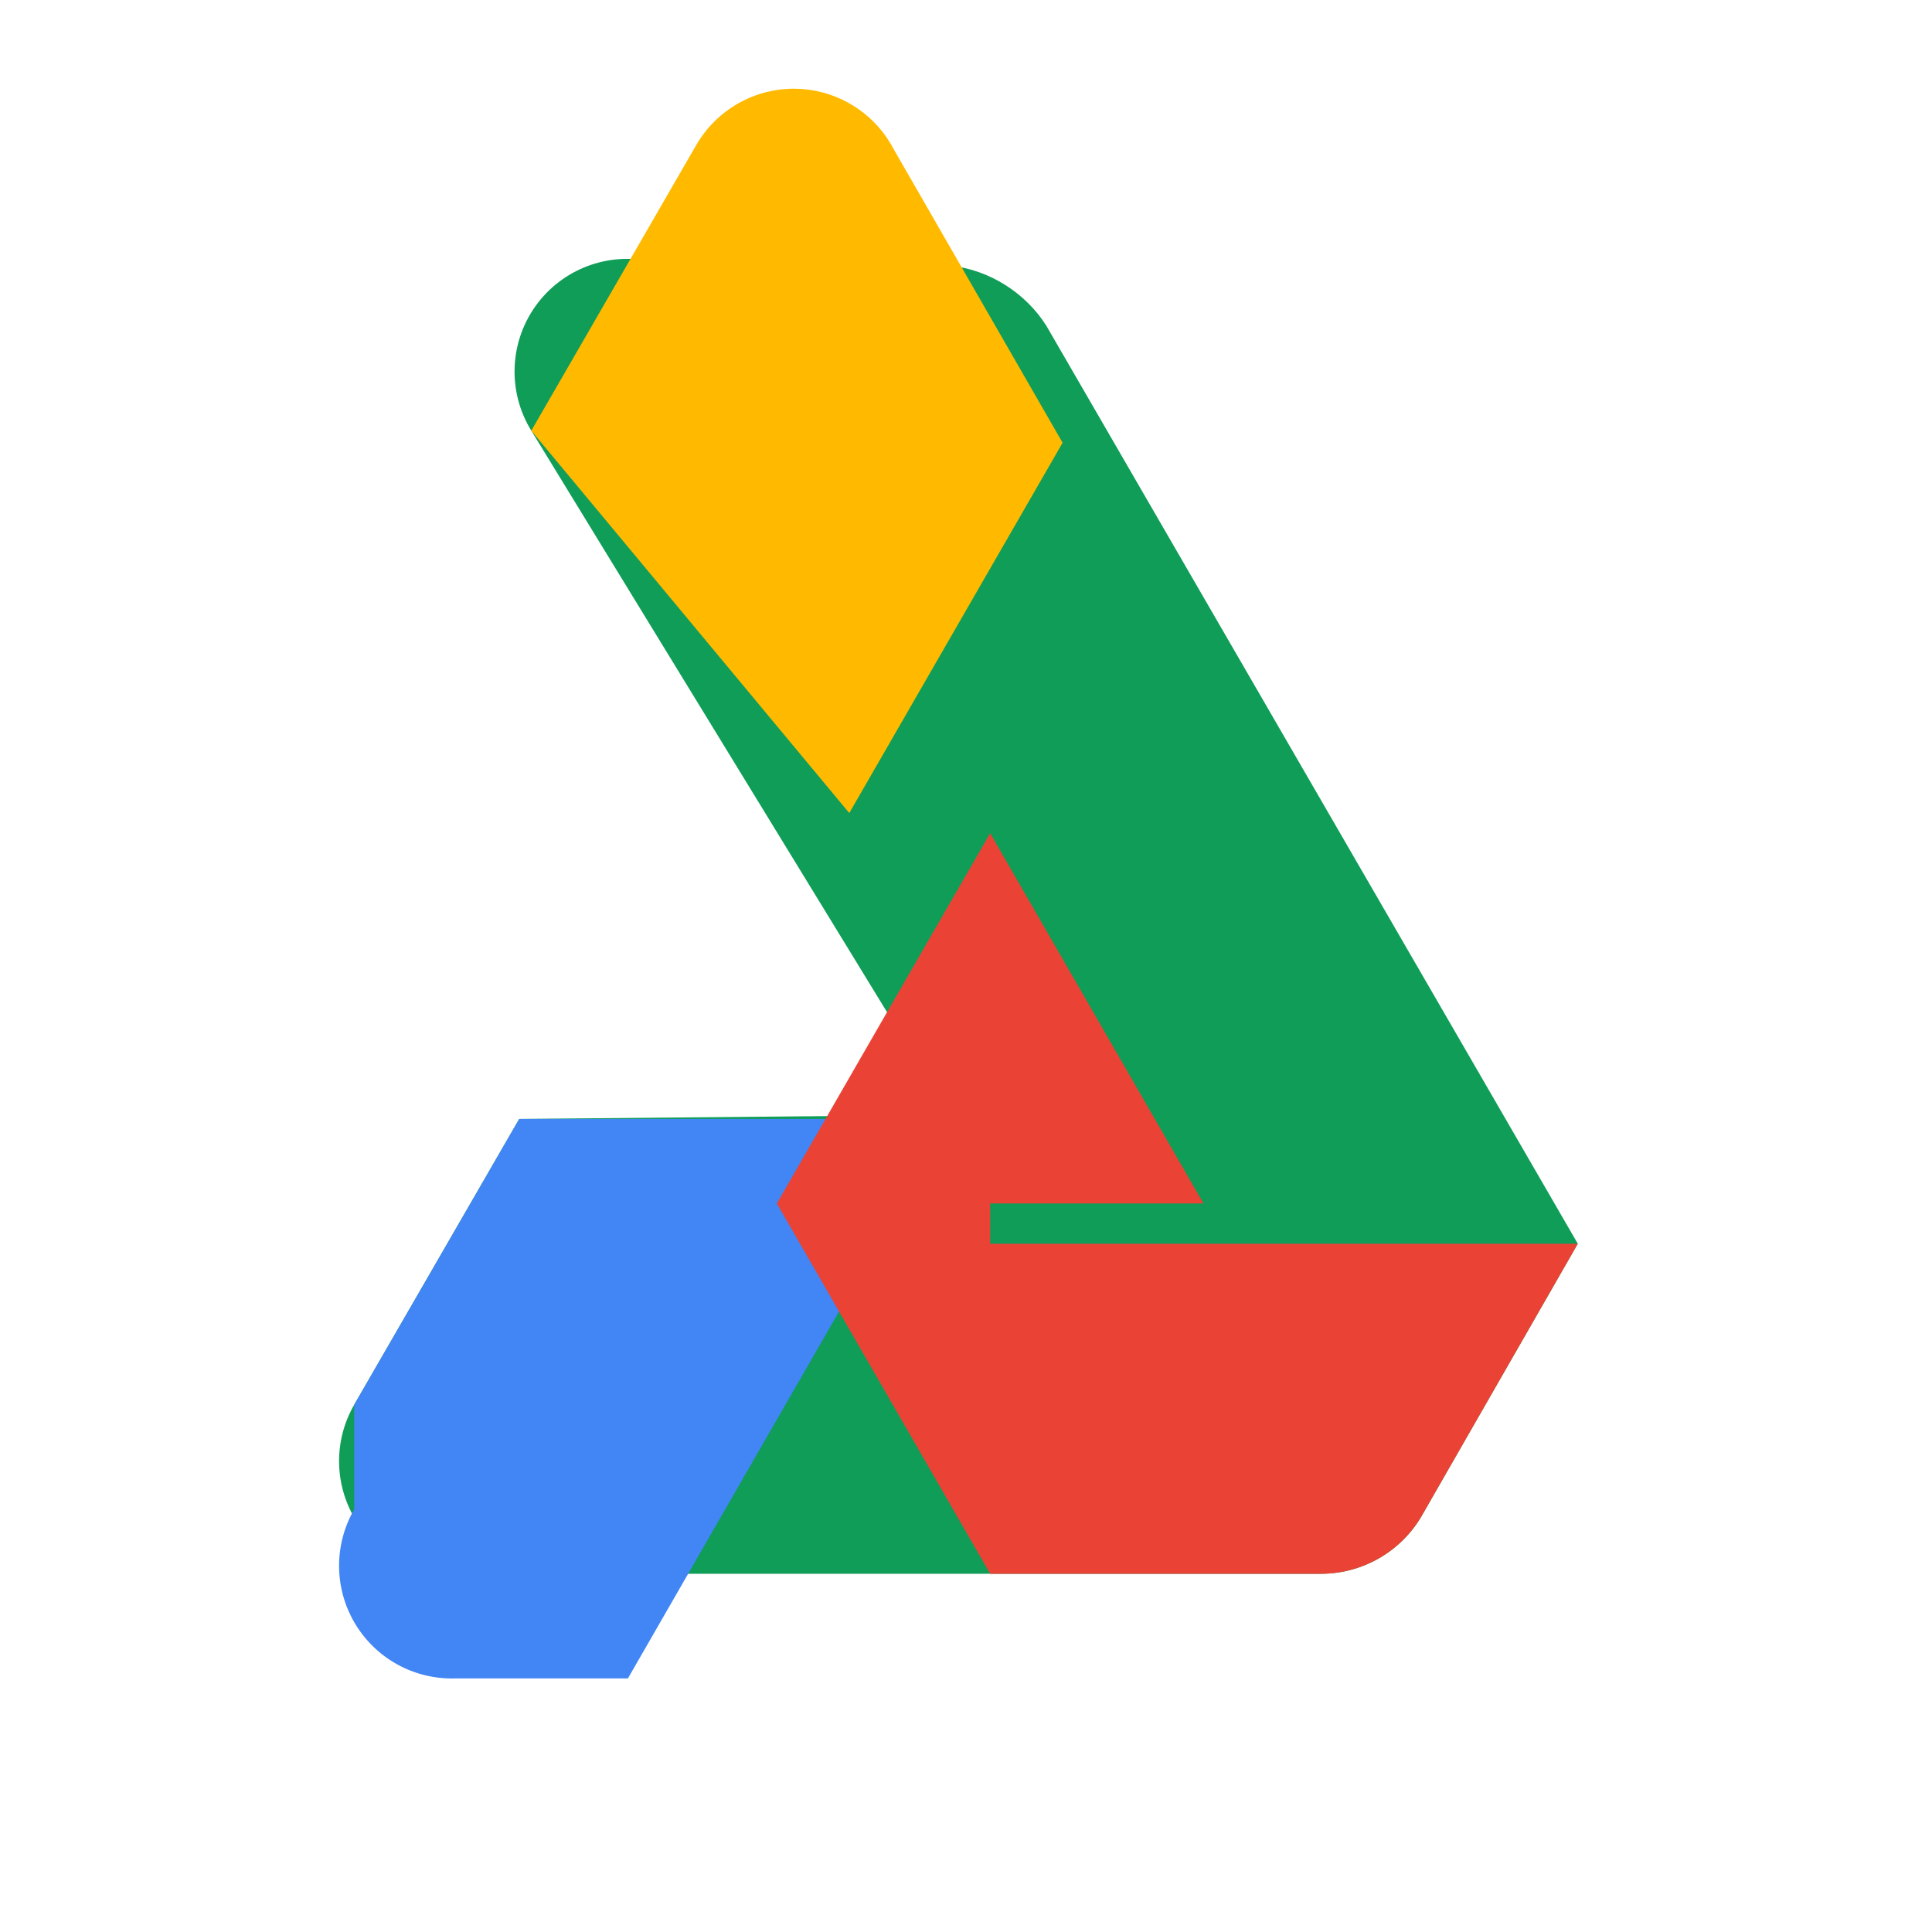
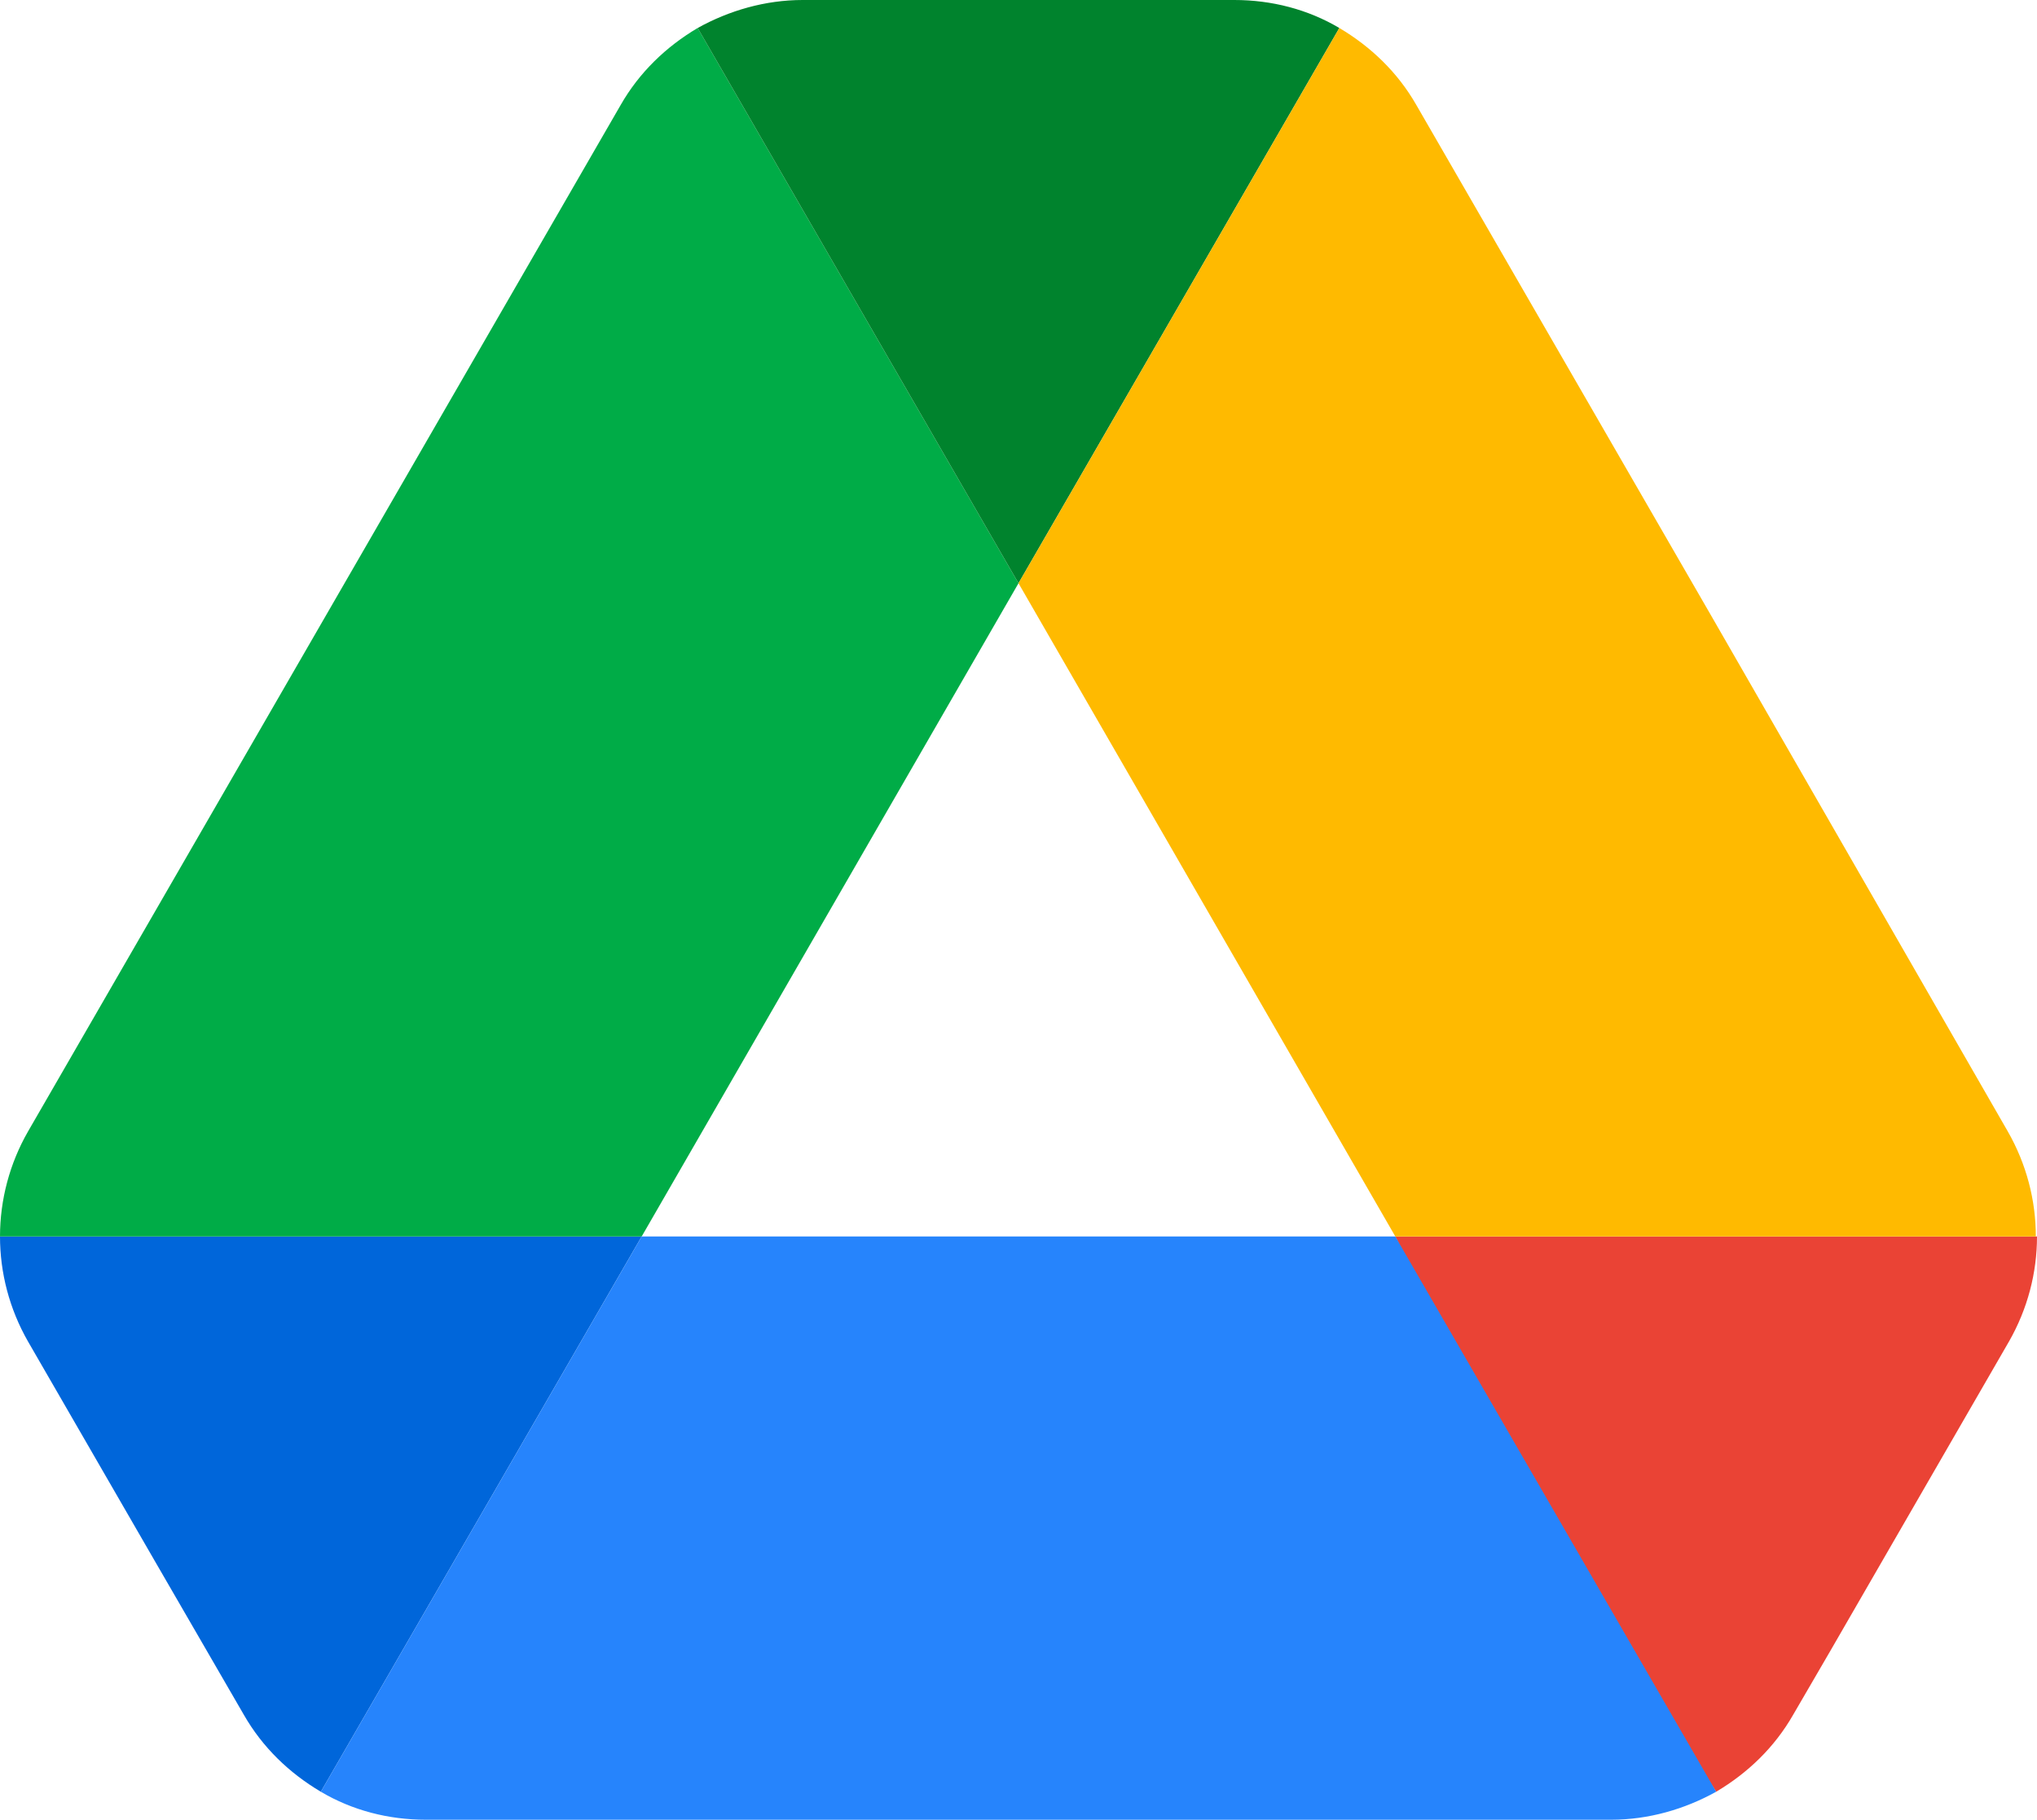
- <svg xmlns="http://www.w3.org/2000/svg" viewBox="0 0 48 48" fill="none">
-   <path d="m16.2 6.5 7.4.1c1 .1 1.9.7 2.4 1.5l13.2 22.8-3.9 6.8a2.9 2.9 0 0 1-2.5 1.4H11.3a2.8 2.8 0 0 1-2.5-4.2l4.1-7.1 10.7-.1L13.2 10.7a2.8 2.8 0 0 1 3-4.2Z" fill="#0F9D58" />
-   <path d="m8.8 34.9 4.1-7.1h10.7l-8 13.9h-4.3a2.8 2.8 0 0 1-2.5-4.2Z" fill="#4285F4" />
-   <path d="m13.2 10.7 4.1-7.1a2.8 2.8 0 0 1 4.9.1l4.2 7.3-5.3 9.2-7.9-9.5Z" fill="#FFBA00" />
-   <path d="M24.6 30.9h14.6l-3.9 6.8a2.9 2.9 0 0 1-2.5 1.4h-8.2l-5.3-9.2 5.3-9.2 5.3 9.2h-5.3Z" fill="#EA4335" />
+ <svg xmlns="http://www.w3.org/2000/svg" viewBox="0 0 87.3 78">
+   <path d="m6.6 66.85 3.85 6.65c.8 1.4 1.95 2.5 3.3 3.3l13.75-23.8h-27.5c0 1.55.4 3.1 1.2 4.5z" fill="#0066da" />
+   <path d="m43.65 25-13.75-23.8c-1.35.8-2.5 1.9-3.3 3.3l-25.4 44a9.06 9.06 0 0 0-1.2 4.5h27.5z" fill="#00ac47" />
+   <path d="m73.55 76.8c1.35-.8 2.5-1.9 3.3-3.3l1.6-2.75 7.65-13.25c.8-1.4 1.2-2.95 1.2-4.5h-27.502l5.852 11.5z" fill="#ea4335" />
+   <path d="m43.65 25 13.75-23.8c-1.35-.8-2.9-1.2-4.5-1.2h-18.5c-1.6 0-3.15.45-4.5 1.2z" fill="#00832d" />
+   <path d="m59.8 53h-32.3l-13.75 23.8c1.35.8 2.9 1.2 4.5 1.2h50.8c1.6 0 3.15-.45 4.5-1.2z" fill="#2684fc" />
+   <path d="m73.4 26.5-12.7-22c-.8-1.4-1.95-2.5-3.3-3.3l-13.75 23.8 16.15 28h27.45c0-1.55-.4-3.1-1.2-4.5z" fill="#ffba00" />
</svg>
